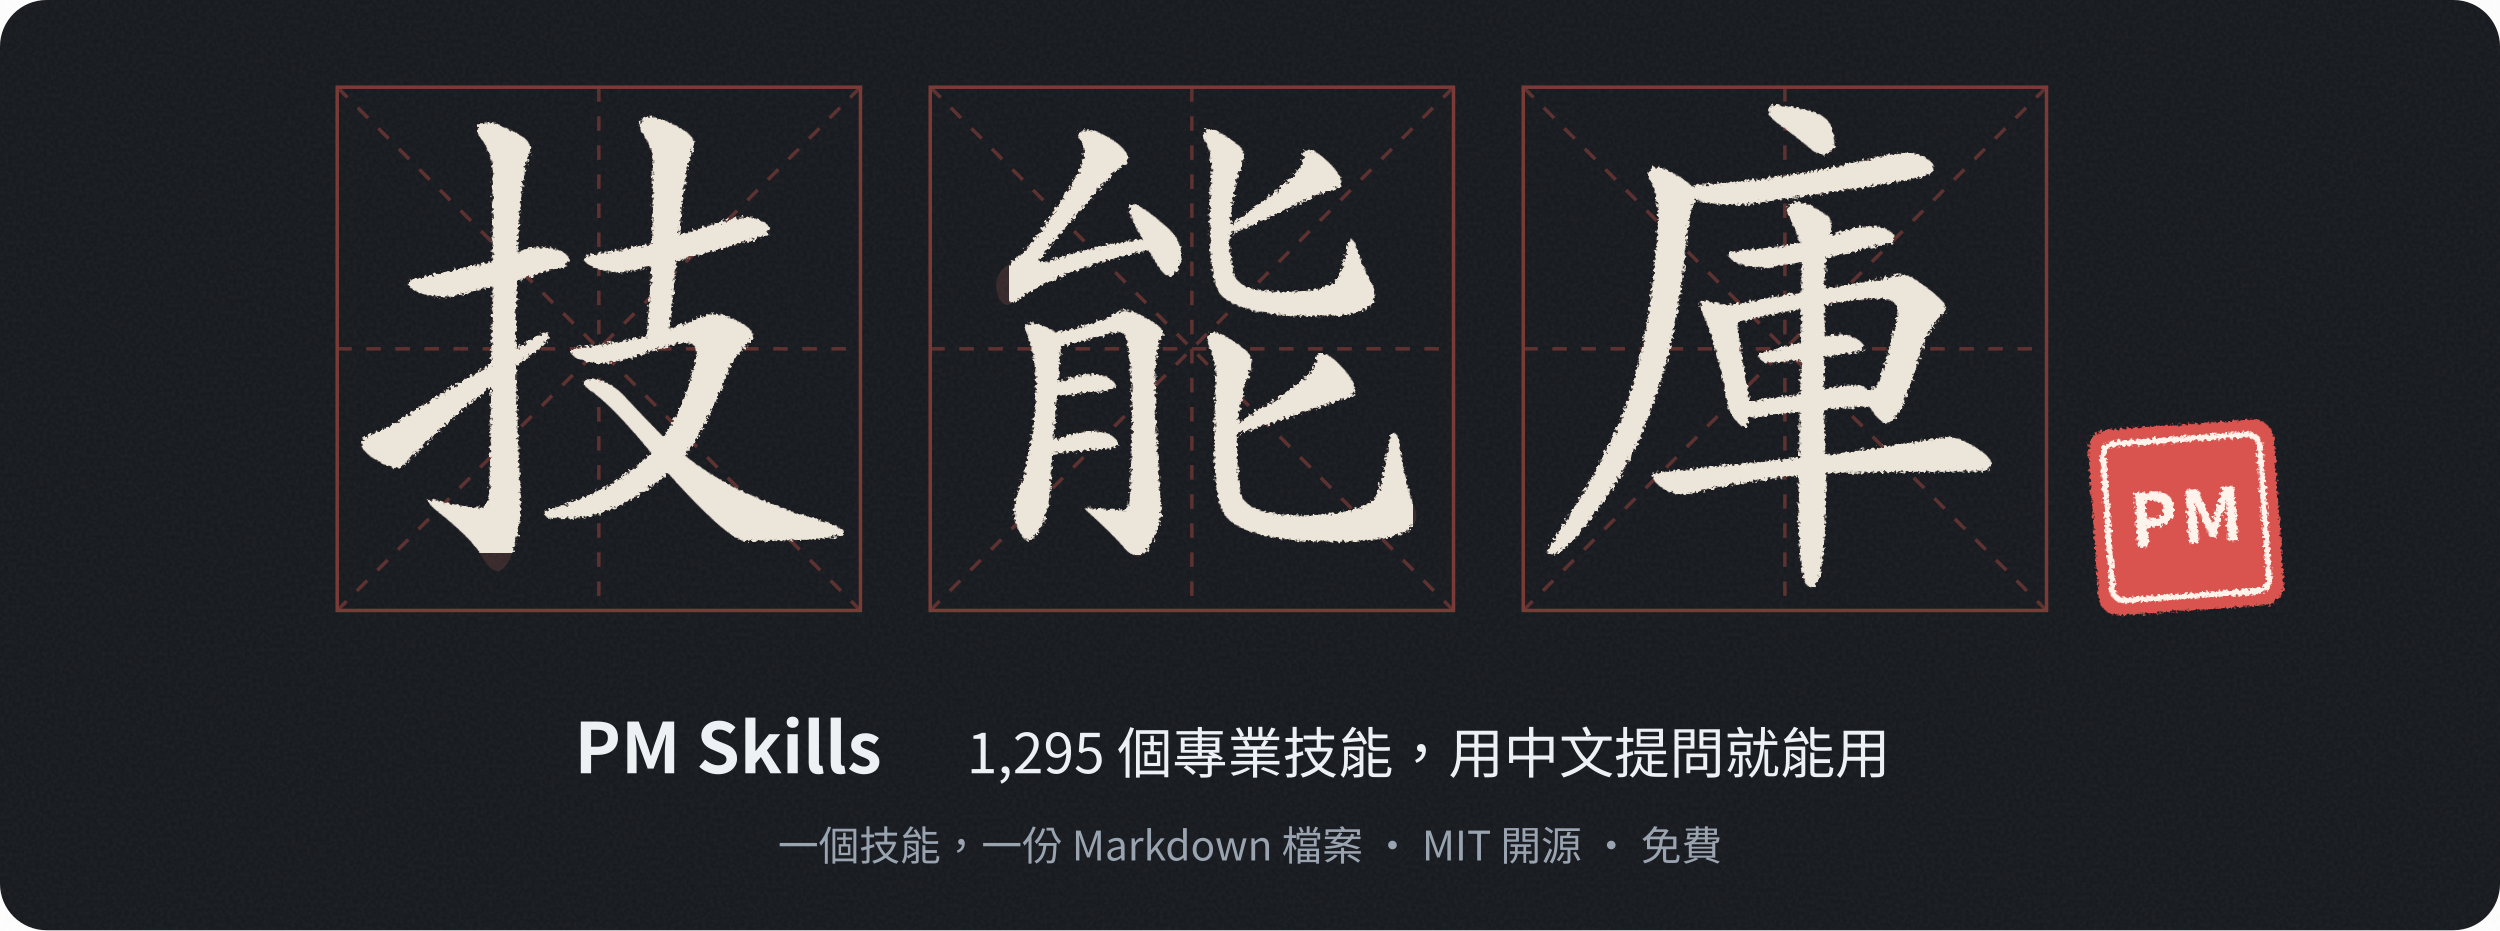
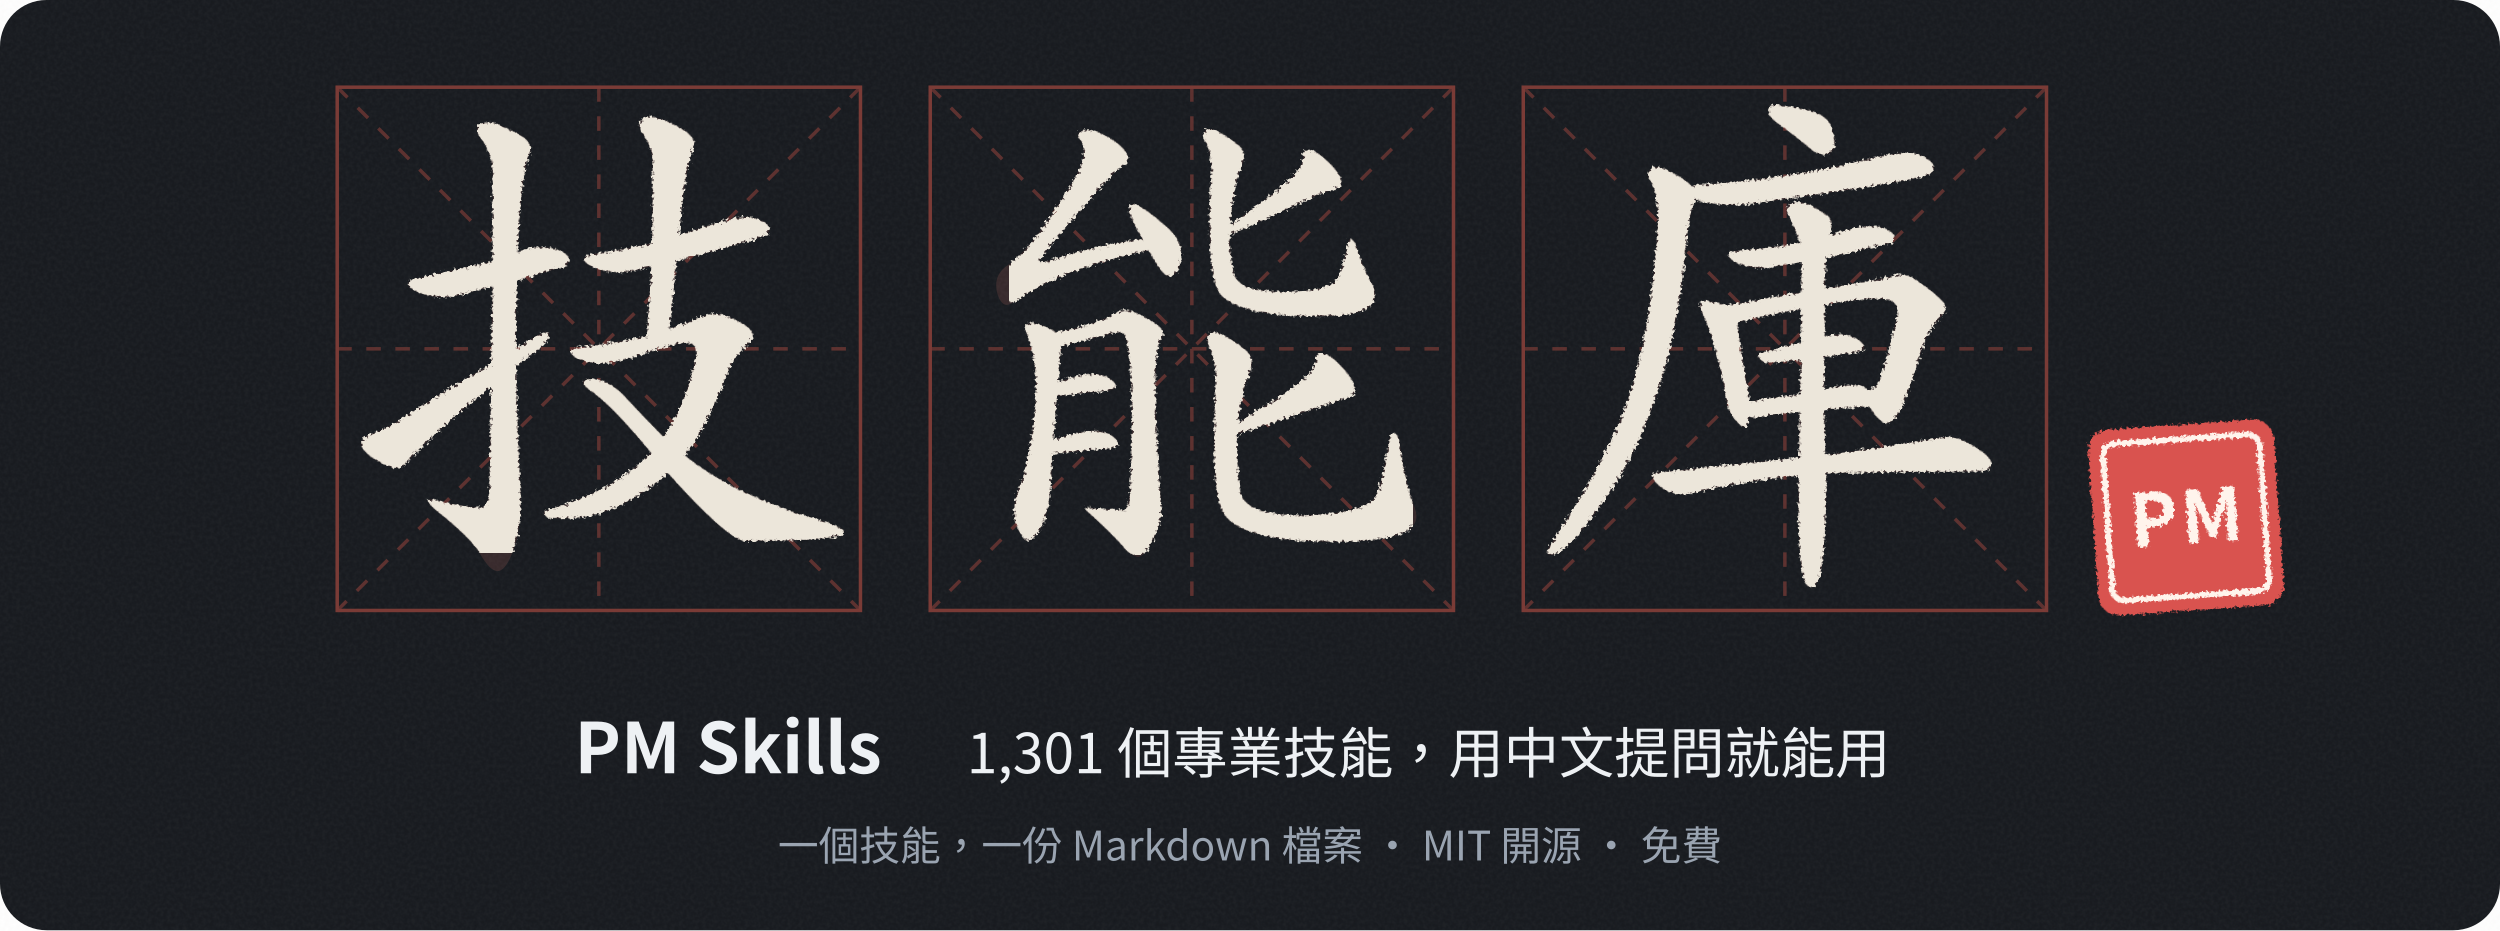
- <svg xmlns="http://www.w3.org/2000/svg" width="860" height="320" viewBox="0 0 860 320" role="img" aria-label="書法動畫：「技能庫」三個字一筆一畫寫出來，最後蓋上 PM 印章。PM Skills，1,295 個專業技能，用中文提問就能用">
+ <svg xmlns="http://www.w3.org/2000/svg" width="860" height="320" viewBox="0 0 860 320" role="img" aria-label="書法動畫：「技能庫」三個字一筆一畫寫出來，最後蓋上 PM 印章。PM Skills，1,301 個專業技能，用中文提問就能用">
  <style>
text{font-family:"PingFang TC","Noto Sans CJK TC","Microsoft JhengHei",sans-serif}
@keyframes k0{0%,2.86%{stroke-dashoffset:302;opacity:0}2.93%{opacity:1}4.00%,91.43%{stroke-dashoffset:0;opacity:1}96.43%,100%{stroke-dashoffset:0;opacity:0}}.k0{animation:k0 14s infinite;stroke-dasharray:298 898;stroke-dashoffset:0}
@keyframes k1{0%,4.43%{stroke-dashoffset:946;opacity:0}4.50%{opacity:1}7.23%,91.43%{stroke-dashoffset:0;opacity:1}96.43%,100%{stroke-dashoffset:0;opacity:0}}.k1{animation:k1 14s infinite;stroke-dasharray:942 1542;stroke-dashoffset:0}
@keyframes k2{0%,7.66%{stroke-dashoffset:420;opacity:0}7.73%{opacity:1}8.90%,91.43%{stroke-dashoffset:0;opacity:1}96.43%,100%{stroke-dashoffset:0;opacity:0}}.k2{animation:k2 14s infinite;stroke-dasharray:416 1016;stroke-dashoffset:0}
@keyframes k3{0%,9.33%{stroke-dashoffset:349;opacity:0}9.40%{opacity:1}10.47%,91.43%{stroke-dashoffset:0;opacity:1}96.43%,100%{stroke-dashoffset:0;opacity:0}}.k3{animation:k3 14s infinite;stroke-dasharray:345 945;stroke-dashoffset:0}
@keyframes k4{0%,10.90%{stroke-dashoffset:436;opacity:0}10.97%{opacity:1}12.18%,91.43%{stroke-dashoffset:0;opacity:1}96.43%,100%{stroke-dashoffset:0;opacity:0}}.k4{animation:k4 14s infinite;stroke-dasharray:432 1032;stroke-dashoffset:0}
@keyframes k5{0%,12.61%{stroke-dashoffset:806;opacity:0}12.68%{opacity:1}15.00%,91.43%{stroke-dashoffset:0;opacity:1}96.43%,100%{stroke-dashoffset:0;opacity:0}}.k5{animation:k5 14s infinite;stroke-dasharray:802 1402;stroke-dashoffset:0}
@keyframes k6{0%,15.43%{stroke-dashoffset:606;opacity:0}15.50%{opacity:1}17.22%,91.43%{stroke-dashoffset:0;opacity:1}96.43%,100%{stroke-dashoffset:0;opacity:0}}.k6{animation:k6 14s infinite;stroke-dasharray:602 1202;stroke-dashoffset:0}
@keyframes k7{0%,19.43%{stroke-dashoffset:570;opacity:0}19.51%{opacity:1}21.12%,91.43%{stroke-dashoffset:0;opacity:1}96.43%,100%{stroke-dashoffset:0;opacity:0}}.k7{animation:k7 14s infinite;stroke-dasharray:566 1166;stroke-dashoffset:0}
@keyframes k8{0%,21.55%{stroke-dashoffset:143;opacity:0}21.62%{opacity:1}22.69%,91.43%{stroke-dashoffset:0;opacity:1}96.43%,100%{stroke-dashoffset:0;opacity:0}}.k8{animation:k8 14s infinite;stroke-dasharray:139 739;stroke-dashoffset:0}
@keyframes k9{0%,23.12%{stroke-dashoffset:422;opacity:0}23.19%{opacity:1}24.36%,91.43%{stroke-dashoffset:0;opacity:1}96.43%,100%{stroke-dashoffset:0;opacity:0}}.k9{animation:k9 14s infinite;stroke-dasharray:418 1018;stroke-dashoffset:0}
@keyframes k10{0%,24.79%{stroke-dashoffset:658;opacity:0}24.86%{opacity:1}26.74%,91.43%{stroke-dashoffset:0;opacity:1}96.43%,100%{stroke-dashoffset:0;opacity:0}}.k10{animation:k10 14s infinite;stroke-dasharray:654 1254;stroke-dashoffset:0}
@keyframes k11{0%,27.17%{stroke-dashoffset:109;opacity:0}27.24%{opacity:1}28.31%,91.43%{stroke-dashoffset:0;opacity:1}96.43%,100%{stroke-dashoffset:0;opacity:0}}.k11{animation:k11 14s infinite;stroke-dasharray:105 705;stroke-dashoffset:0}
@keyframes k12{0%,28.74%{stroke-dashoffset:122;opacity:0}28.81%{opacity:1}29.88%,91.43%{stroke-dashoffset:0;opacity:1}96.43%,100%{stroke-dashoffset:0;opacity:0}}.k12{animation:k12 14s infinite;stroke-dasharray:118 718;stroke-dashoffset:0}
@keyframes k13{0%,30.31%{stroke-dashoffset:250;opacity:0}30.38%{opacity:1}31.45%,91.43%{stroke-dashoffset:0;opacity:1}96.43%,100%{stroke-dashoffset:0;opacity:0}}.k13{animation:k13 14s infinite;stroke-dasharray:246 846;stroke-dashoffset:0}
@keyframes k14{0%,31.88%{stroke-dashoffset:667;opacity:0}31.95%{opacity:1}33.85%,91.43%{stroke-dashoffset:0;opacity:1}96.43%,100%{stroke-dashoffset:0;opacity:0}}.k14{animation:k14 14s infinite;stroke-dasharray:663 1263;stroke-dashoffset:0}
@keyframes k15{0%,34.28%{stroke-dashoffset:252;opacity:0}34.35%{opacity:1}35.43%,91.43%{stroke-dashoffset:0;opacity:1}96.43%,100%{stroke-dashoffset:0;opacity:0}}.k15{animation:k15 14s infinite;stroke-dasharray:248 848;stroke-dashoffset:0}
@keyframes k16{0%,35.85%{stroke-dashoffset:817;opacity:0}35.93%{opacity:1}38.27%,91.43%{stroke-dashoffset:0;opacity:1}96.43%,100%{stroke-dashoffset:0;opacity:0}}.k16{animation:k16 14s infinite;stroke-dasharray:813 1413;stroke-dashoffset:0}
@keyframes k17{0%,40.49%{stroke-dashoffset:128;opacity:0}40.56%{opacity:1}41.63%,91.43%{stroke-dashoffset:0;opacity:1}96.43%,100%{stroke-dashoffset:0;opacity:0}}.k17{animation:k17 14s infinite;stroke-dasharray:124 724;stroke-dashoffset:0}
@keyframes k18{0%,42.06%{stroke-dashoffset:464;opacity:0}42.13%{opacity:1}43.43%,91.43%{stroke-dashoffset:0;opacity:1}96.43%,100%{stroke-dashoffset:0;opacity:0}}.k18{animation:k18 14s infinite;stroke-dasharray:460 1060;stroke-dashoffset:0}
@keyframes k19{0%,43.86%{stroke-dashoffset:810;opacity:0}43.93%{opacity:1}46.26%,91.43%{stroke-dashoffset:0;opacity:1}96.43%,100%{stroke-dashoffset:0;opacity:0}}.k19{animation:k19 14s infinite;stroke-dasharray:806 1406;stroke-dashoffset:0}
@keyframes k20{0%,46.68%{stroke-dashoffset:315;opacity:0}46.76%{opacity:1}47.83%,91.43%{stroke-dashoffset:0;opacity:1}96.43%,100%{stroke-dashoffset:0;opacity:0}}.k20{animation:k20 14s infinite;stroke-dasharray:311 911;stroke-dashoffset:0}
@keyframes k21{0%,48.26%{stroke-dashoffset:245;opacity:0}48.33%{opacity:1}49.40%,91.43%{stroke-dashoffset:0;opacity:1}96.43%,100%{stroke-dashoffset:0;opacity:0}}.k21{animation:k21 14s infinite;stroke-dasharray:241 841;stroke-dashoffset:0}
@keyframes k22{0%,49.83%{stroke-dashoffset:621;opacity:0}49.90%{opacity:1}51.66%,91.43%{stroke-dashoffset:0;opacity:1}96.43%,100%{stroke-dashoffset:0;opacity:0}}.k22{animation:k22 14s infinite;stroke-dasharray:617 1217;stroke-dashoffset:0}
@keyframes k23{0%,52.09%{stroke-dashoffset:194;opacity:0}52.16%{opacity:1}53.24%,91.43%{stroke-dashoffset:0;opacity:1}96.43%,100%{stroke-dashoffset:0;opacity:0}}.k23{animation:k23 14s infinite;stroke-dasharray:190 790;stroke-dashoffset:0}
@keyframes k24{0%,53.66%{stroke-dashoffset:234;opacity:0}53.74%{opacity:1}54.81%,91.43%{stroke-dashoffset:0;opacity:1}96.43%,100%{stroke-dashoffset:0;opacity:0}}.k24{animation:k24 14s infinite;stroke-dasharray:230 830;stroke-dashoffset:0}
@keyframes k25{0%,55.24%{stroke-dashoffset:651;opacity:0}55.31%{opacity:1}57.16%,91.43%{stroke-dashoffset:0;opacity:1}96.43%,100%{stroke-dashoffset:0;opacity:0}}.k25{animation:k25 14s infinite;stroke-dasharray:647 1247;stroke-dashoffset:0}
@keyframes k26{0%,57.59%{stroke-dashoffset:751;opacity:0}57.66%{opacity:1}59.81%,91.43%{stroke-dashoffset:0;opacity:1}96.43%,100%{stroke-dashoffset:0;opacity:0}}.k26{animation:k26 14s infinite;stroke-dasharray:747 1347;stroke-dashoffset:0}
@keyframes seal{0%,63.10%{opacity:0;transform:scale(1.35)}65.60%{opacity:1;transform:scale(.96)}67.03%,91.43%{opacity:1;transform:scale(1)}96.43%,100%{opacity:0;transform:scale(1)}}.seal{animation:seal 14s infinite;transform-box:fill-box;transform-origin:center}
@media (prefers-reduced-motion: reduce){[class]{animation:none!important}}
</style>
  <defs>
    <filter id="brush" x="-5%" y="-5%" width="110%" height="110%">
      <feTurbulence type="fractalNoise" baseFrequency=".9" numOctaves="2" seed="7" result="n" />
      <feDisplacementMap in="SourceGraphic" in2="n" scale="2.2" />
    </filter>
    <filter id="grain">
      <feTurbulence type="fractalNoise" baseFrequency=".75" numOctaves="2" seed="3" />
      <feColorMatrix values="0 0 0 0 .5  0 0 0 0 .45  0 0 0 0 .4  0 0 0 .07 0" />
    </filter>
    <clipPath id="c0">
      <path d="M 352 522 Q 445 549 448 551 Q 457 560 452 568 Q 445 580 414 586 Q 383 590 353 577 L 304 559 Q 163 528 160 526 Q 123 519 150 503 Q 195 479 254 497 Q 276 504 304 510 L 352 522 Z" />
    </clipPath>
    <clipPath id="c1">
      <path d="M 301 315 Q 300 224 298 112 Q 298 87 284 78 Q 280 74 209 87 Q 176 99 179 89 Q 180 82 200 67 Q 263 16 279 -12 Q 298 -46 313 -47 Q 328 -48 342 -13 Q 361 33 359 106 Q 352 230 350 354 L 350 387 Q 349 454 352 522 L 353 577 Q 359 718 374 765 Q 392 795 336 817 Q 302 836 283 829 Q 265 822 281 800 Q 303 772 304 738 Q 305 719 304 559 L 304 510 Q 303 444 301 358 L 301 315 Z" />
    </clipPath>
    <clipPath id="c2">
      <path d="M 301 358 Q 205 303 123 249 Q 87 227 63 220 Q 50 213 47 204 Q 46 194 62 180 Q 83 164 108 156 Q 124 152 135 165 Q 193 228 301 315 L 350 354 Q 365 367 381 378 Q 403 391 412 407 Q 419 422 408 420 Q 395 420 350 387 L 301 358 Z" />
    </clipPath>
    <clipPath id="c3">
      <path d="M 664 560 Q 833 605 840 611 Q 849 620 844 628 Q 837 640 806 646 Q 779 649 669 610 L 616 595 Q 564 583 504 574 Q 467 567 495 551 Q 540 527 604 547 Q 608 548 615 549 L 664 560 Z" />
    </clipPath>
    <clipPath id="c4">
      <path d="M 650 427 Q 657 496 664 560 L 669 610 Q 679 733 698 787 Q 702 797 682 814 Q 646 836 621 841 Q 605 845 596 836 Q 587 829 596 813 Q 618 779 617 755 Q 618 679 616 595 L 615 549 Q 611 485 606 413 C 604 383 647 397 650 427 Z" />
    </clipPath>
    <clipPath id="c5">
      <path d="M 679 180 Q 716 219 765 344 Q 778 375 801 395 Q 822 413 807 427 Q 794 440 759 453 Q 734 462 703 446 Q 678 437 650 427 L 606 413 Q 555 401 479 392 Q 464 391 459 383 Q 455 376 475 367 Q 515 352 568 369 Q 665 400 684 400 Q 709 397 702 371 Q 680 272 638 216 L 614 185 Q 548 113 413 73 Q 397 69 410 59 Q 417 55 462 57 Q 555 64 647 145 L 679 180 Z" />
    </clipPath>
    <clipPath id="c6">
      <path d="M 647 145 Q 761 18 796 12 Q 911 12 957 18 Q 994 22 991 32 Q 988 41 896 67 Q 754 118 682 178 Q 679 179 679 180 L 638 216 Q 604 250 568 289 Q 534 328 501 328 Q 485 329 481 324 Q 480 318 493 308 Q 536 280 614 185 L 647 145 Z" />
    </clipPath>
    <clipPath id="c7">
      <path d="M 415 603 Q 327 591 225 558 Q 209 554 217 566 Q 233 590 282 646 Q 357 733 372 743 Q 381 750 386 757 Q 390 770 371 786 Q 337 813 311 816 Q 298 817 291 811 Q 287 804 295 795 Q 310 774 286 727 Q 208 594 157 555 Q 120 534 132 494 Q 139 473 151 474 Q 157 475 171 484 Q 249 539 400 575 Q 412 578 421 579 Q 422 580 428 580 C 458 585 445 607 415 603 Z" />
    </clipPath>
    <clipPath id="c8">
      <path d="M 428 580 Q 452 535 464 531 Q 473 528 481 537 Q 490 547 491 575 Q 492 596 469 621 Q 412 672 396 671 Q 392 670 389 658 Q 388 652 415 603 L 428 580 Z" />
    </clipPath>
    <clipPath id="c9">
      <path d="M 241 210 Q 244 259 248 296 L 250 322 Q 253 370 256 387 Q 256 391 256 393 C 258 412 258 412 245 420 Q 244 423 240 424 Q 212 439 195 438 Q 182 434 187 423 Q 230 324 181 134 Q 148 64 180 22 Q 186 9 196 14 Q 238 41 238 175 Q 238 179 239 183 L 241 210 Z" />
    </clipPath>
    <clipPath id="c10">
      <path d="M 256 393 Q 262 394 269 397 Q 314 407 359 419 Q 377 423 381 415 Q 402 352 391 105 Q 388 83 382 72 Q 381 72 322 75 Q 303 81 305 72 Q 350 32 376 3 Q 388 -13 402 -18 Q 409 -22 418 -13 Q 454 33 452 81 Q 430 366 450 404 Q 460 420 450 430 Q 431 446 398 460 Q 382 467 368 460 Q 320 433 245 420 C 216 414 227 385 256 393 Z" />
    </clipPath>
    <clipPath id="c11">
      <path d="M 248 296 Q 249 296 254 296 Q 308 303 348 306 Q 369 310 361 321 Q 351 334 329 338 Q 298 342 250 322 C 222 311 218 296 248 296 Z" />
    </clipPath>
    <clipPath id="c12">
      <path d="M 239 183 Q 240 183 245 183 Q 306 190 351 193 Q 373 197 365 209 Q 355 222 331 227 Q 307 231 241 210 C 212 201 209 183 239 183 Z" />
    </clipPath>
    <clipPath id="c13">
      <path d="M 586 611 Q 622 626 744 683 Q 765 693 788 699 Q 810 705 803 723 Q 794 741 773 759 Q 754 777 741 776 Q 728 777 730 764 Q 730 733 658 682 Q 624 657 587 630 C 563 612 558 599 586 611 Z" />
    </clipPath>
    <clipPath id="c14">
      <path d="M 867 511 Q 851 536 835 584 Q 832 597 825 602 Q 818 606 816 587 Q 803 532 794 521 Q 776 500 685 499 Q 637 502 617 510 Q 599 520 596 532 Q 587 556 586 611 L 587 630 Q 593 708 609 744 Q 621 771 603 787 Q 558 821 544 818 Q 531 814 537 797 Q 555 763 549 713 Q 540 530 568 495 Q 583 474 642 461 Q 687 452 759 452 Q 825 452 851 465 Q 879 481 867 511 Z" />
    </clipPath>
    <clipPath id="c15">
      <path d="M 600 221 Q 705 255 812 291 Q 836 295 830 315 Q 823 336 801 357 Q 782 378 768 378 Q 755 381 755 366 Q 752 336 672 286 Q 638 267 603 243 C 578 226 571 212 600 221 Z" />
    </clipPath>
    <clipPath id="c16">
      <path d="M 948 77 Q 930 123 919 201 Q 918 217 910 222 Q 901 226 898 207 Q 882 110 868 94 Q 837 64 726 62 Q 663 63 637 75 Q 613 87 608 103 Q 601 125 600 221 L 603 243 Q 609 307 624 338 Q 637 368 618 385 Q 569 424 552 420 Q 537 414 544 397 Q 563 360 558 304 Q 549 99 575 65 Q 596 32 673 19 Q 728 9 818 11 Q 897 14 930 30 Q 960 46 948 77 Z" />
    </clipPath>
    <clipPath id="c17">
      <path d="M 515 817 Q 539 799 564 778 Q 579 766 594 769 Q 604 770 609 784 Q 612 800 600 828 Q 588 855 506 864 Q 490 867 484 863 Q 480 859 482 846 Q 486 836 515 817 Z" />
    </clipPath>
    <clipPath id="c18">
      <path d="M 337 680 Q 386 665 446 672 Q 776 717 797 731 Q 807 738 802 748 Q 796 761 767 770 Q 736 777 630 748 Q 467 715 340 709 Q 334 709 330 706 C 301 699 308 688 337 680 Z" />
    </clipPath>
    <clipPath id="c19">
      <path d="M 330 706 Q 314 722 286 735 Q 267 747 253 742 Q 240 735 247 720 Q 269 689 262 606 Q 261 597 260 586 Q 245 393 194 258 Q 152 155 56 8 Q 50 1 48 -5 Q 45 -17 56 -15 Q 95 -9 191 141 Q 203 163 215 186 Q 293 345 315 557 Q 324 657 337 680 C 342 696 342 696 330 706 Z" />
    </clipPath>
    <clipPath id="c20">
      <path d="M 593 566 Q 720 596 722 596 Q 729 603 726 610 Q 720 620 696 627 Q 669 633 600 610 L 542 595 Q 484 585 420 580 Q 389 576 411 560 Q 450 539 497 550 Q 519 554 545 558 L 593 566 Z" />
    </clipPath>
    <clipPath id="c21">
      <path d="M 396 473 Q 386 477 364 481 Q 352 484 349 479 Q 342 473 351 457 Q 379 396 396 297 Q 399 267 416 248 Q 434 226 439 241 Q 440 248 442 255 L 442 285 Q 441 295 440 306 Q 422 406 419 439 Q 418 440 420 440 C 421 465 421 465 396 473 Z" />
    </clipPath>
    <clipPath id="c22">
      <path d="M 677 275 Q 690 253 704 245 Q 714 236 732 257 Q 747 279 783 396 Q 793 427 819 452 Q 832 465 822 479 Q 806 498 764 526 Q 743 536 728 532 Q 694 522 645 515 Q 620 511 590 506 L 544 498 Q 525 497 506 492 Q 445 480 396 473 C 366 469 391 433 420 440 Q 469 453 544 466 L 590 474 Q 702 495 724 480 Q 737 470 732 452 Q 705 340 695 322 Q 689 310 673 307 C 659 300 660 300 677 275 Z" />
    </clipPath>
    <clipPath id="c23">
      <path d="M 589 372 Q 622 378 651 381 Q 673 385 665 397 Q 655 410 631 415 Q 615 418 590 412 L 544 400 Q 502 390 467 380 Q 451 377 470 362 Q 476 359 543 366 L 589 372 Z" />
    </clipPath>
    <clipPath id="c24">
      <path d="M 589 269 Q 628 273 677 275 C 706 276 695 286 673 307 Q 672 310 668 312 Q 647 324 589 308 L 542 299 Q 487 292 442 285 C 412 280 412 260 442 255 Q 452 252 464 255 Q 494 261 541 265 L 589 269 Z" />
    </clipPath>
    <clipPath id="c25">
      <path d="M 593 144 Q 636 147 889 148 Q 908 148 914 156 Q 920 168 904 182 Q 853 222 814 214 Q 730 199 591 180 L 540 175 Q 413 162 265 146 Q 244 145 259 127 Q 272 112 291 107 Q 312 101 328 105 Q 424 129 533 139 Q 534 140 539 139 L 593 144 Z" />
    </clipPath>
    <clipPath id="c26">
      <path d="M 539 139 Q 536 -47 554 -73 Q 560 -80 567 -78 Q 583 -68 587 -13 Q 594 66 593 144 L 591 180 Q 590 213 589 269 L 589 308 Q 589 338 589 372 L 590 412 Q 590 442 590 474 L 590 506 Q 590 536 593 566 L 600 610 Q 601 617 603 625 Q 606 643 592 651 Q 561 672 547 674 Q 535 678 520 670 Q 511 663 519 652 Q 540 601 542 595 L 545 558 Q 545 530 544 498 L 544 466 Q 544 435 544 400 L 543 366 Q 542 335 542 299 L 541 265 Q 540 223 540 175 L 539 139 Z" />
    </clipPath>
  </defs>
  <rect width="860" height="320" rx="16" fill="#15181d" />
  <rect width="860" height="320" rx="16" filter="url(#grain)" />
  <g stroke="#7a3b36" fill="none" stroke-width="1.2">
    <rect x="116" y="30" width="180" height="180" />
    <path d="M116 120h180M206 30v180M116 30l180 180M296 30l-180 180" stroke-dasharray="5 5" opacity=".7" />
  </g>
  <g transform="matrix(0.17578 0 0 -0.17578 116 188.20)" fill="#e07a6c" opacity=".16">
    <path d="M 352 522 Q 445 549 448 551 Q 457 560 452 568 Q 445 580 414 586 Q 383 590 353 577 L 304 559 Q 163 528 160 526 Q 123 519 150 503 Q 195 479 254 497 Q 276 504 304 510 L 352 522 Z" />
    <path d="M 301 315 Q 300 224 298 112 Q 298 87 284 78 Q 280 74 209 87 Q 176 99 179 89 Q 180 82 200 67 Q 263 16 279 -12 Q 298 -46 313 -47 Q 328 -48 342 -13 Q 361 33 359 106 Q 352 230 350 354 L 350 387 Q 349 454 352 522 L 353 577 Q 359 718 374 765 Q 392 795 336 817 Q 302 836 283 829 Q 265 822 281 800 Q 303 772 304 738 Q 305 719 304 559 L 304 510 Q 303 444 301 358 L 301 315 Z" />
    <path d="M 301 358 Q 205 303 123 249 Q 87 227 63 220 Q 50 213 47 204 Q 46 194 62 180 Q 83 164 108 156 Q 124 152 135 165 Q 193 228 301 315 L 350 354 Q 365 367 381 378 Q 403 391 412 407 Q 419 422 408 420 Q 395 420 350 387 L 301 358 Z" />
    <path d="M 664 560 Q 833 605 840 611 Q 849 620 844 628 Q 837 640 806 646 Q 779 649 669 610 L 616 595 Q 564 583 504 574 Q 467 567 495 551 Q 540 527 604 547 Q 608 548 615 549 L 664 560 Z" />
    <path d="M 650 427 Q 657 496 664 560 L 669 610 Q 679 733 698 787 Q 702 797 682 814 Q 646 836 621 841 Q 605 845 596 836 Q 587 829 596 813 Q 618 779 617 755 Q 618 679 616 595 L 615 549 Q 611 485 606 413 C 604 383 647 397 650 427 Z" />
    <path d="M 679 180 Q 716 219 765 344 Q 778 375 801 395 Q 822 413 807 427 Q 794 440 759 453 Q 734 462 703 446 Q 678 437 650 427 L 606 413 Q 555 401 479 392 Q 464 391 459 383 Q 455 376 475 367 Q 515 352 568 369 Q 665 400 684 400 Q 709 397 702 371 Q 680 272 638 216 L 614 185 Q 548 113 413 73 Q 397 69 410 59 Q 417 55 462 57 Q 555 64 647 145 L 679 180 Z" />
    <path d="M 647 145 Q 761 18 796 12 Q 911 12 957 18 Q 994 22 991 32 Q 988 41 896 67 Q 754 118 682 178 Q 679 179 679 180 L 638 216 Q 604 250 568 289 Q 534 328 501 328 Q 485 329 481 324 Q 480 318 493 308 Q 536 280 614 185 L 647 145 Z" />
  </g>
  <g filter="url(#brush)">
    <g transform="matrix(0.17578 0 0 -0.17578 116 188.20)" fill="none" stroke="#ece6da" stroke-width="140" stroke-linecap="round" stroke-linejoin="round">
      <path class="k0" clip-path="url(#c0)" d="M152 516L188 511L240 518L393 561L443 560" />
      <path class="k1" clip-path="url(#c1)" d="M289 814L306 806L337 771L325 415L328 97L322 66L305 34L237 61L198 80L196 87L185 87" />
      <path class="k2" clip-path="url(#c2)" d="M60 202L111 197L227 287L406 412" />
      <path class="k3" clip-path="url(#c3)" d="M496 564L533 558L573 563L797 622L833 622" />
      <path class="k4" clip-path="url(#c4)" d="M608 825L654 783L630 443L612 421" />
      <path class="k5" clip-path="url(#c5)" d="M467 381L511 377L555 383L691 420L724 418L747 406L718 308L691 247L634 168L598 136L532 96L452 69L415 65" />
      <path class="k6" clip-path="url(#c6)" d="M486 322L516 310L550 285L673 151L778 70L826 51L986 30" />
    </g>
  </g>
  <g stroke="#7a3b36" fill="none" stroke-width="1.2">
    <rect x="320" y="30" width="180" height="180" />
    <path d="M320 120h180M410 30v180M320 30l180 180M500 30l-180 180" stroke-dasharray="5 5" opacity=".7" />
  </g>
  <g transform="matrix(0.17578 0 0 -0.17578 320 188.20)" fill="#e07a6c" opacity=".16">
    <path d="M 415 603 Q 327 591 225 558 Q 209 554 217 566 Q 233 590 282 646 Q 357 733 372 743 Q 381 750 386 757 Q 390 770 371 786 Q 337 813 311 816 Q 298 817 291 811 Q 287 804 295 795 Q 310 774 286 727 Q 208 594 157 555 Q 120 534 132 494 Q 139 473 151 474 Q 157 475 171 484 Q 249 539 400 575 Q 412 578 421 579 Q 422 580 428 580 C 458 585 445 607 415 603 Z" />
    <path d="M 428 580 Q 452 535 464 531 Q 473 528 481 537 Q 490 547 491 575 Q 492 596 469 621 Q 412 672 396 671 Q 392 670 389 658 Q 388 652 415 603 L 428 580 Z" />
    <path d="M 241 210 Q 244 259 248 296 L 250 322 Q 253 370 256 387 Q 256 391 256 393 C 258 412 258 412 245 420 Q 244 423 240 424 Q 212 439 195 438 Q 182 434 187 423 Q 230 324 181 134 Q 148 64 180 22 Q 186 9 196 14 Q 238 41 238 175 Q 238 179 239 183 L 241 210 Z" />
    <path d="M 256 393 Q 262 394 269 397 Q 314 407 359 419 Q 377 423 381 415 Q 402 352 391 105 Q 388 83 382 72 Q 381 72 322 75 Q 303 81 305 72 Q 350 32 376 3 Q 388 -13 402 -18 Q 409 -22 418 -13 Q 454 33 452 81 Q 430 366 450 404 Q 460 420 450 430 Q 431 446 398 460 Q 382 467 368 460 Q 320 433 245 420 C 216 414 227 385 256 393 Z" />
    <path d="M 248 296 Q 249 296 254 296 Q 308 303 348 306 Q 369 310 361 321 Q 351 334 329 338 Q 298 342 250 322 C 222 311 218 296 248 296 Z" />
    <path d="M 239 183 Q 240 183 245 183 Q 306 190 351 193 Q 373 197 365 209 Q 355 222 331 227 Q 307 231 241 210 C 212 201 209 183 239 183 Z" />
    <path d="M 586 611 Q 622 626 744 683 Q 765 693 788 699 Q 810 705 803 723 Q 794 741 773 759 Q 754 777 741 776 Q 728 777 730 764 Q 730 733 658 682 Q 624 657 587 630 C 563 612 558 599 586 611 Z" />
    <path d="M 867 511 Q 851 536 835 584 Q 832 597 825 602 Q 818 606 816 587 Q 803 532 794 521 Q 776 500 685 499 Q 637 502 617 510 Q 599 520 596 532 Q 587 556 586 611 L 587 630 Q 593 708 609 744 Q 621 771 603 787 Q 558 821 544 818 Q 531 814 537 797 Q 555 763 549 713 Q 540 530 568 495 Q 583 474 642 461 Q 687 452 759 452 Q 825 452 851 465 Q 879 481 867 511 Z" />
    <path d="M 600 221 Q 705 255 812 291 Q 836 295 830 315 Q 823 336 801 357 Q 782 378 768 378 Q 755 381 755 366 Q 752 336 672 286 Q 638 267 603 243 C 578 226 571 212 600 221 Z" />
    <path d="M 948 77 Q 930 123 919 201 Q 918 217 910 222 Q 901 226 898 207 Q 882 110 868 94 Q 837 64 726 62 Q 663 63 637 75 Q 613 87 608 103 Q 601 125 600 221 L 603 243 Q 609 307 624 338 Q 637 368 618 385 Q 569 424 552 420 Q 537 414 544 397 Q 563 360 558 304 Q 549 99 575 65 Q 596 32 673 19 Q 728 9 818 11 Q 897 14 930 30 Q 960 46 948 77 Z" />
  </g>
  <g filter="url(#brush)">
    <g transform="matrix(0.17578 0 0 -0.17578 320 188.20)" fill="none" stroke="#ece6da" stroke-width="140" stroke-linecap="round" stroke-linejoin="round">
      <path class="k7" clip-path="url(#c7)" d="M299 806L320 792L337 762L276 668L205 579L193 539L225 537L312 568L396 588L424 585" />
      <path class="k8" clip-path="url(#c8)" d="M398 662L452 597L468 545" />
      <path class="k9" clip-path="url(#c9)" d="M196 428L223 402L229 332L215 164L191 24" />
      <path class="k10" clip-path="url(#c10)" d="M254 416L264 410L380 441L396 435L417 412L421 92L414 55L401 36L314 70" />
      <path class="k11" clip-path="url(#c11)" d="M251 302L264 312L303 320L352 316" />
      <path class="k12" clip-path="url(#c12)" d="M242 190L256 201L292 207L330 209L355 203" />
      <path class="k13" clip-path="url(#c13)" d="M738 767L752 746L754 725L685 676L598 628L588 616" />
      <path class="k14" clip-path="url(#c14)" d="M547 806L581 761L570 699L565 611L573 537L591 502L621 486L689 476L750 477L803 486L828 499L824 595" />
      <path class="k15" clip-path="url(#c15)" d="M764 369L773 356L777 321L720 287L612 236L607 226" />
      <path class="k16" clip-path="url(#c16)" d="M556 406L593 357L579 264L579 143L593 80L620 58L667 42L760 37L843 44L895 62L905 73L908 214" />
    </g>
  </g>
  <g stroke="#7a3b36" fill="none" stroke-width="1.2">
    <rect x="524" y="30" width="180" height="180" />
    <path d="M524 120h180M614 30v180M524 30l180 180M704 30l-180 180" stroke-dasharray="5 5" opacity=".7" />
  </g>
  <g transform="matrix(0.17578 0 0 -0.17578 524 188.20)" fill="#e07a6c" opacity=".16">
    <path d="M 515 817 Q 539 799 564 778 Q 579 766 594 769 Q 604 770 609 784 Q 612 800 600 828 Q 588 855 506 864 Q 490 867 484 863 Q 480 859 482 846 Q 486 836 515 817 Z" />
    <path d="M 337 680 Q 386 665 446 672 Q 776 717 797 731 Q 807 738 802 748 Q 796 761 767 770 Q 736 777 630 748 Q 467 715 340 709 Q 334 709 330 706 C 301 699 308 688 337 680 Z" />
    <path d="M 330 706 Q 314 722 286 735 Q 267 747 253 742 Q 240 735 247 720 Q 269 689 262 606 Q 261 597 260 586 Q 245 393 194 258 Q 152 155 56 8 Q 50 1 48 -5 Q 45 -17 56 -15 Q 95 -9 191 141 Q 203 163 215 186 Q 293 345 315 557 Q 324 657 337 680 C 342 696 342 696 330 706 Z" />
    <path d="M 593 566 Q 720 596 722 596 Q 729 603 726 610 Q 720 620 696 627 Q 669 633 600 610 L 542 595 Q 484 585 420 580 Q 389 576 411 560 Q 450 539 497 550 Q 519 554 545 558 L 593 566 Z" />
    <path d="M 396 473 Q 386 477 364 481 Q 352 484 349 479 Q 342 473 351 457 Q 379 396 396 297 Q 399 267 416 248 Q 434 226 439 241 Q 440 248 442 255 L 442 285 Q 441 295 440 306 Q 422 406 419 439 Q 418 440 420 440 C 421 465 421 465 396 473 Z" />
    <path d="M 677 275 Q 690 253 704 245 Q 714 236 732 257 Q 747 279 783 396 Q 793 427 819 452 Q 832 465 822 479 Q 806 498 764 526 Q 743 536 728 532 Q 694 522 645 515 Q 620 511 590 506 L 544 498 Q 525 497 506 492 Q 445 480 396 473 C 366 469 391 433 420 440 Q 469 453 544 466 L 590 474 Q 702 495 724 480 Q 737 470 732 452 Q 705 340 695 322 Q 689 310 673 307 C 659 300 660 300 677 275 Z" />
    <path d="M 589 372 Q 622 378 651 381 Q 673 385 665 397 Q 655 410 631 415 Q 615 418 590 412 L 544 400 Q 502 390 467 380 Q 451 377 470 362 Q 476 359 543 366 L 589 372 Z" />
    <path d="M 589 269 Q 628 273 677 275 C 706 276 695 286 673 307 Q 672 310 668 312 Q 647 324 589 308 L 542 299 Q 487 292 442 285 C 412 280 412 260 442 255 Q 452 252 464 255 Q 494 261 541 265 L 589 269 Z" />
    <path d="M 593 144 Q 636 147 889 148 Q 908 148 914 156 Q 920 168 904 182 Q 853 222 814 214 Q 730 199 591 180 L 540 175 Q 413 162 265 146 Q 244 145 259 127 Q 272 112 291 107 Q 312 101 328 105 Q 424 129 533 139 Q 534 140 539 139 L 593 144 Z" />
    <path d="M 539 139 Q 536 -47 554 -73 Q 560 -80 567 -78 Q 583 -68 587 -13 Q 594 66 593 144 L 591 180 Q 590 213 589 269 L 589 308 Q 589 338 589 372 L 590 412 Q 590 442 590 474 L 590 506 Q 590 536 593 566 L 600 610 Q 601 617 603 625 Q 606 643 592 651 Q 561 672 547 674 Q 535 678 520 670 Q 511 663 519 652 Q 540 601 542 595 L 545 558 Q 545 530 544 498 L 544 466 Q 544 435 544 400 L 543 366 Q 542 335 542 299 L 541 265 Q 540 223 540 175 L 539 139 Z" />
  </g>
  <g filter="url(#brush)">
    <g transform="matrix(0.17578 0 0 -0.17578 524 188.20)" fill="none" stroke="#ece6da" stroke-width="140" stroke-linecap="round" stroke-linejoin="round">
      <path class="k17" clip-path="url(#c17)" d="M490 857L567 817L590 788" />
      <path class="k18" clip-path="url(#c18)" d="M337 701L361 692L457 694L745 745L791 742" />
      <path class="k19" clip-path="url(#c19)" d="M259 729L289 699L298 680L280 502L254 365L224 267L191 191L117 66L57 -6" />
      <path class="k20" clip-path="url(#c20)" d="M413 571L473 565L602 587L673 607L719 604" />
      <path class="k21" clip-path="url(#c21)" d="M358 471L377 455L392 431L428 247" />
      <path class="k22" clip-path="url(#c22)" d="M404 470L427 460L686 505L747 501L775 466L733 335L710 287L682 303" />
      <path class="k23" clip-path="url(#c23)" d="M468 371L530 378L601 395L634 397L655 391" />
      <path class="k24" clip-path="url(#c24)" d="M448 263L492 277L637 295L649 295L669 279" />
      <path class="k25" clip-path="url(#c25)" d="M262 136L312 127L462 150L814 181L866 176L903 163" />
      <path class="k26" clip-path="url(#c26)" d="M527 661L561 633L570 607L563 -68" />
    </g>
  </g>
  <g transform="rotate(-4 752 178)">
    <g class="seal" filter="url(#brush)">
      <rect x="720" y="146" width="64" height="64" rx="7" fill="#d9534f" />
      <rect x="725" y="151" width="54" height="54" rx="4" fill="none" stroke="#fff4ec" stroke-width="2" />
      <text x="752" y="187" text-anchor="middle" font-size="25" font-weight="700" font-family="&quot;Songti SC&quot;,&quot;STSong&quot;,&quot;Noto Serif CJK SC&quot;,serif" fill="#fff4ec" letter-spacing="1">PM</text>
    </g>
  </g>
  <text x="197.6" y="266" font-size="24" font-weight="700" fill="#eef1f4" font-family="-apple-system,&quot;Segoe UI&quot;,&quot;PingFang TC&quot;,&quot;Noto Sans CJK TC&quot;,&quot;Microsoft JhengHei&quot;,sans-serif">PM Skills</text>
-   <text x="332.56" y="266" font-size="19" fill="#eef1f4">1,295 個專業技能，用中文提問就能用</text>
+   <text x="332.56" y="266" font-size="19" fill="#eef1f4">1,301 個專業技能，用中文提問就能用</text>
  <text x="430" y="296" text-anchor="middle" font-size="14" fill="#9aa4b1">一個技能，一份 Markdown 檔案 · MIT 開源 · 免費</text>
</svg>
